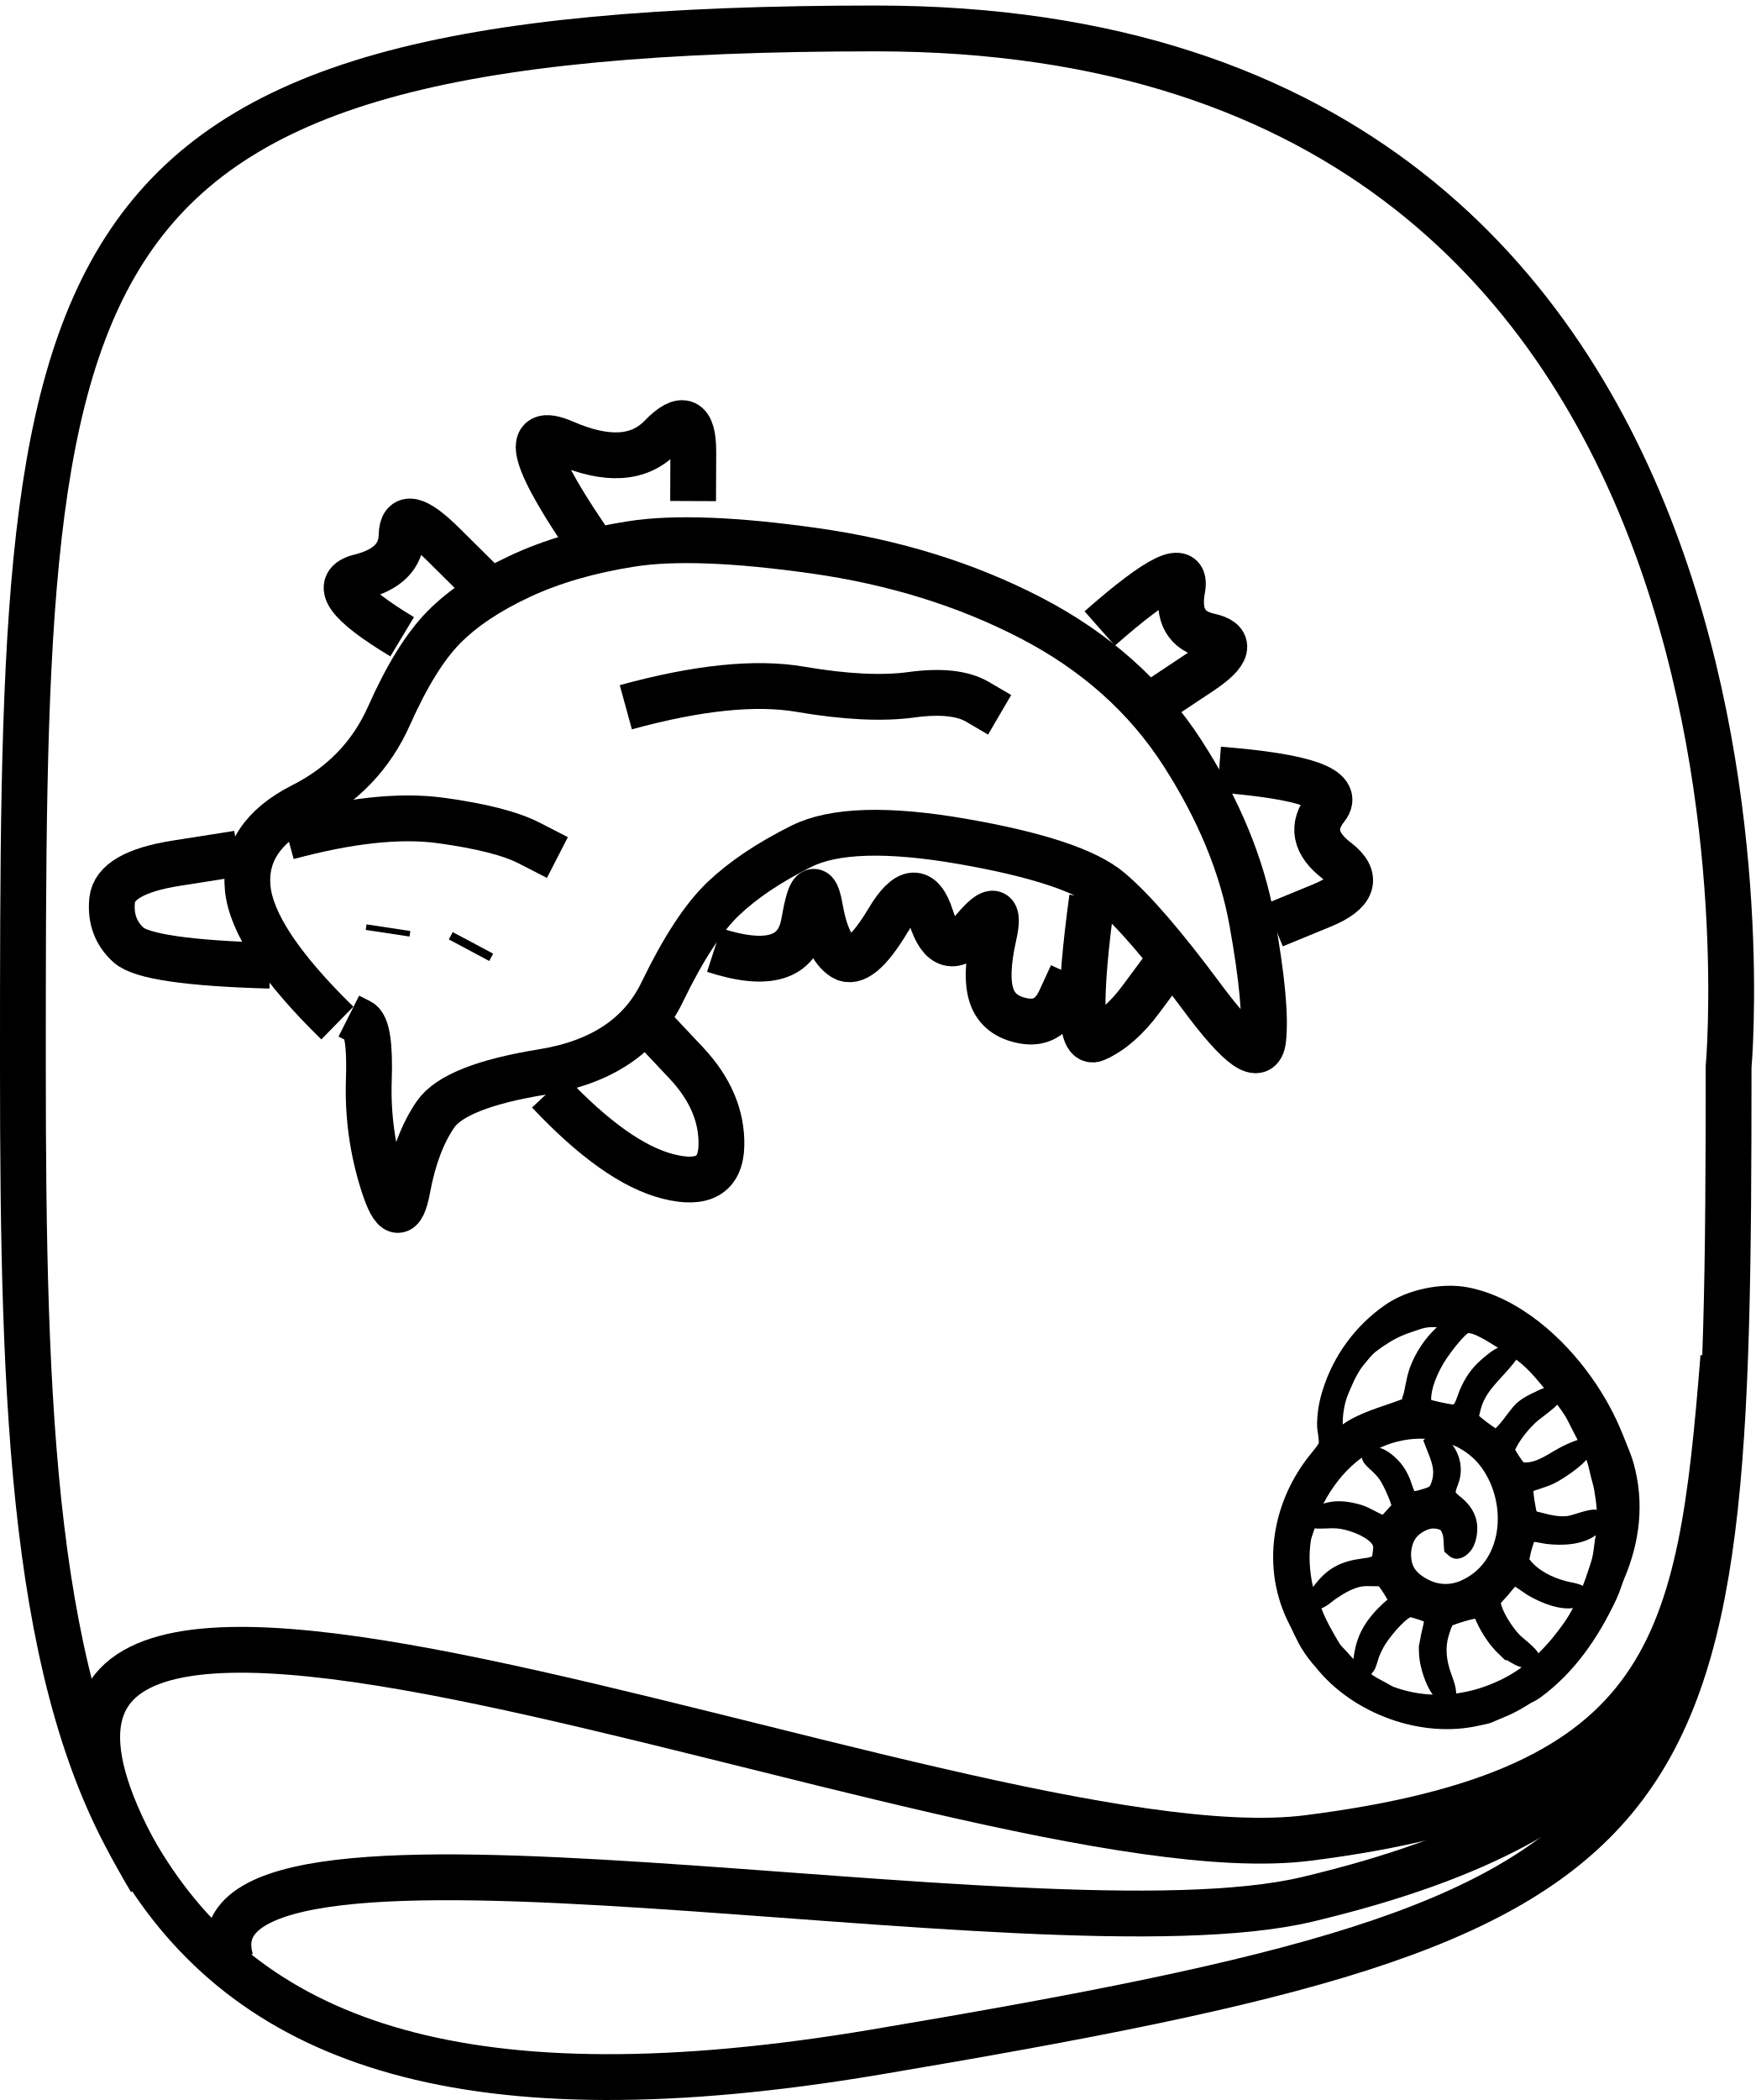
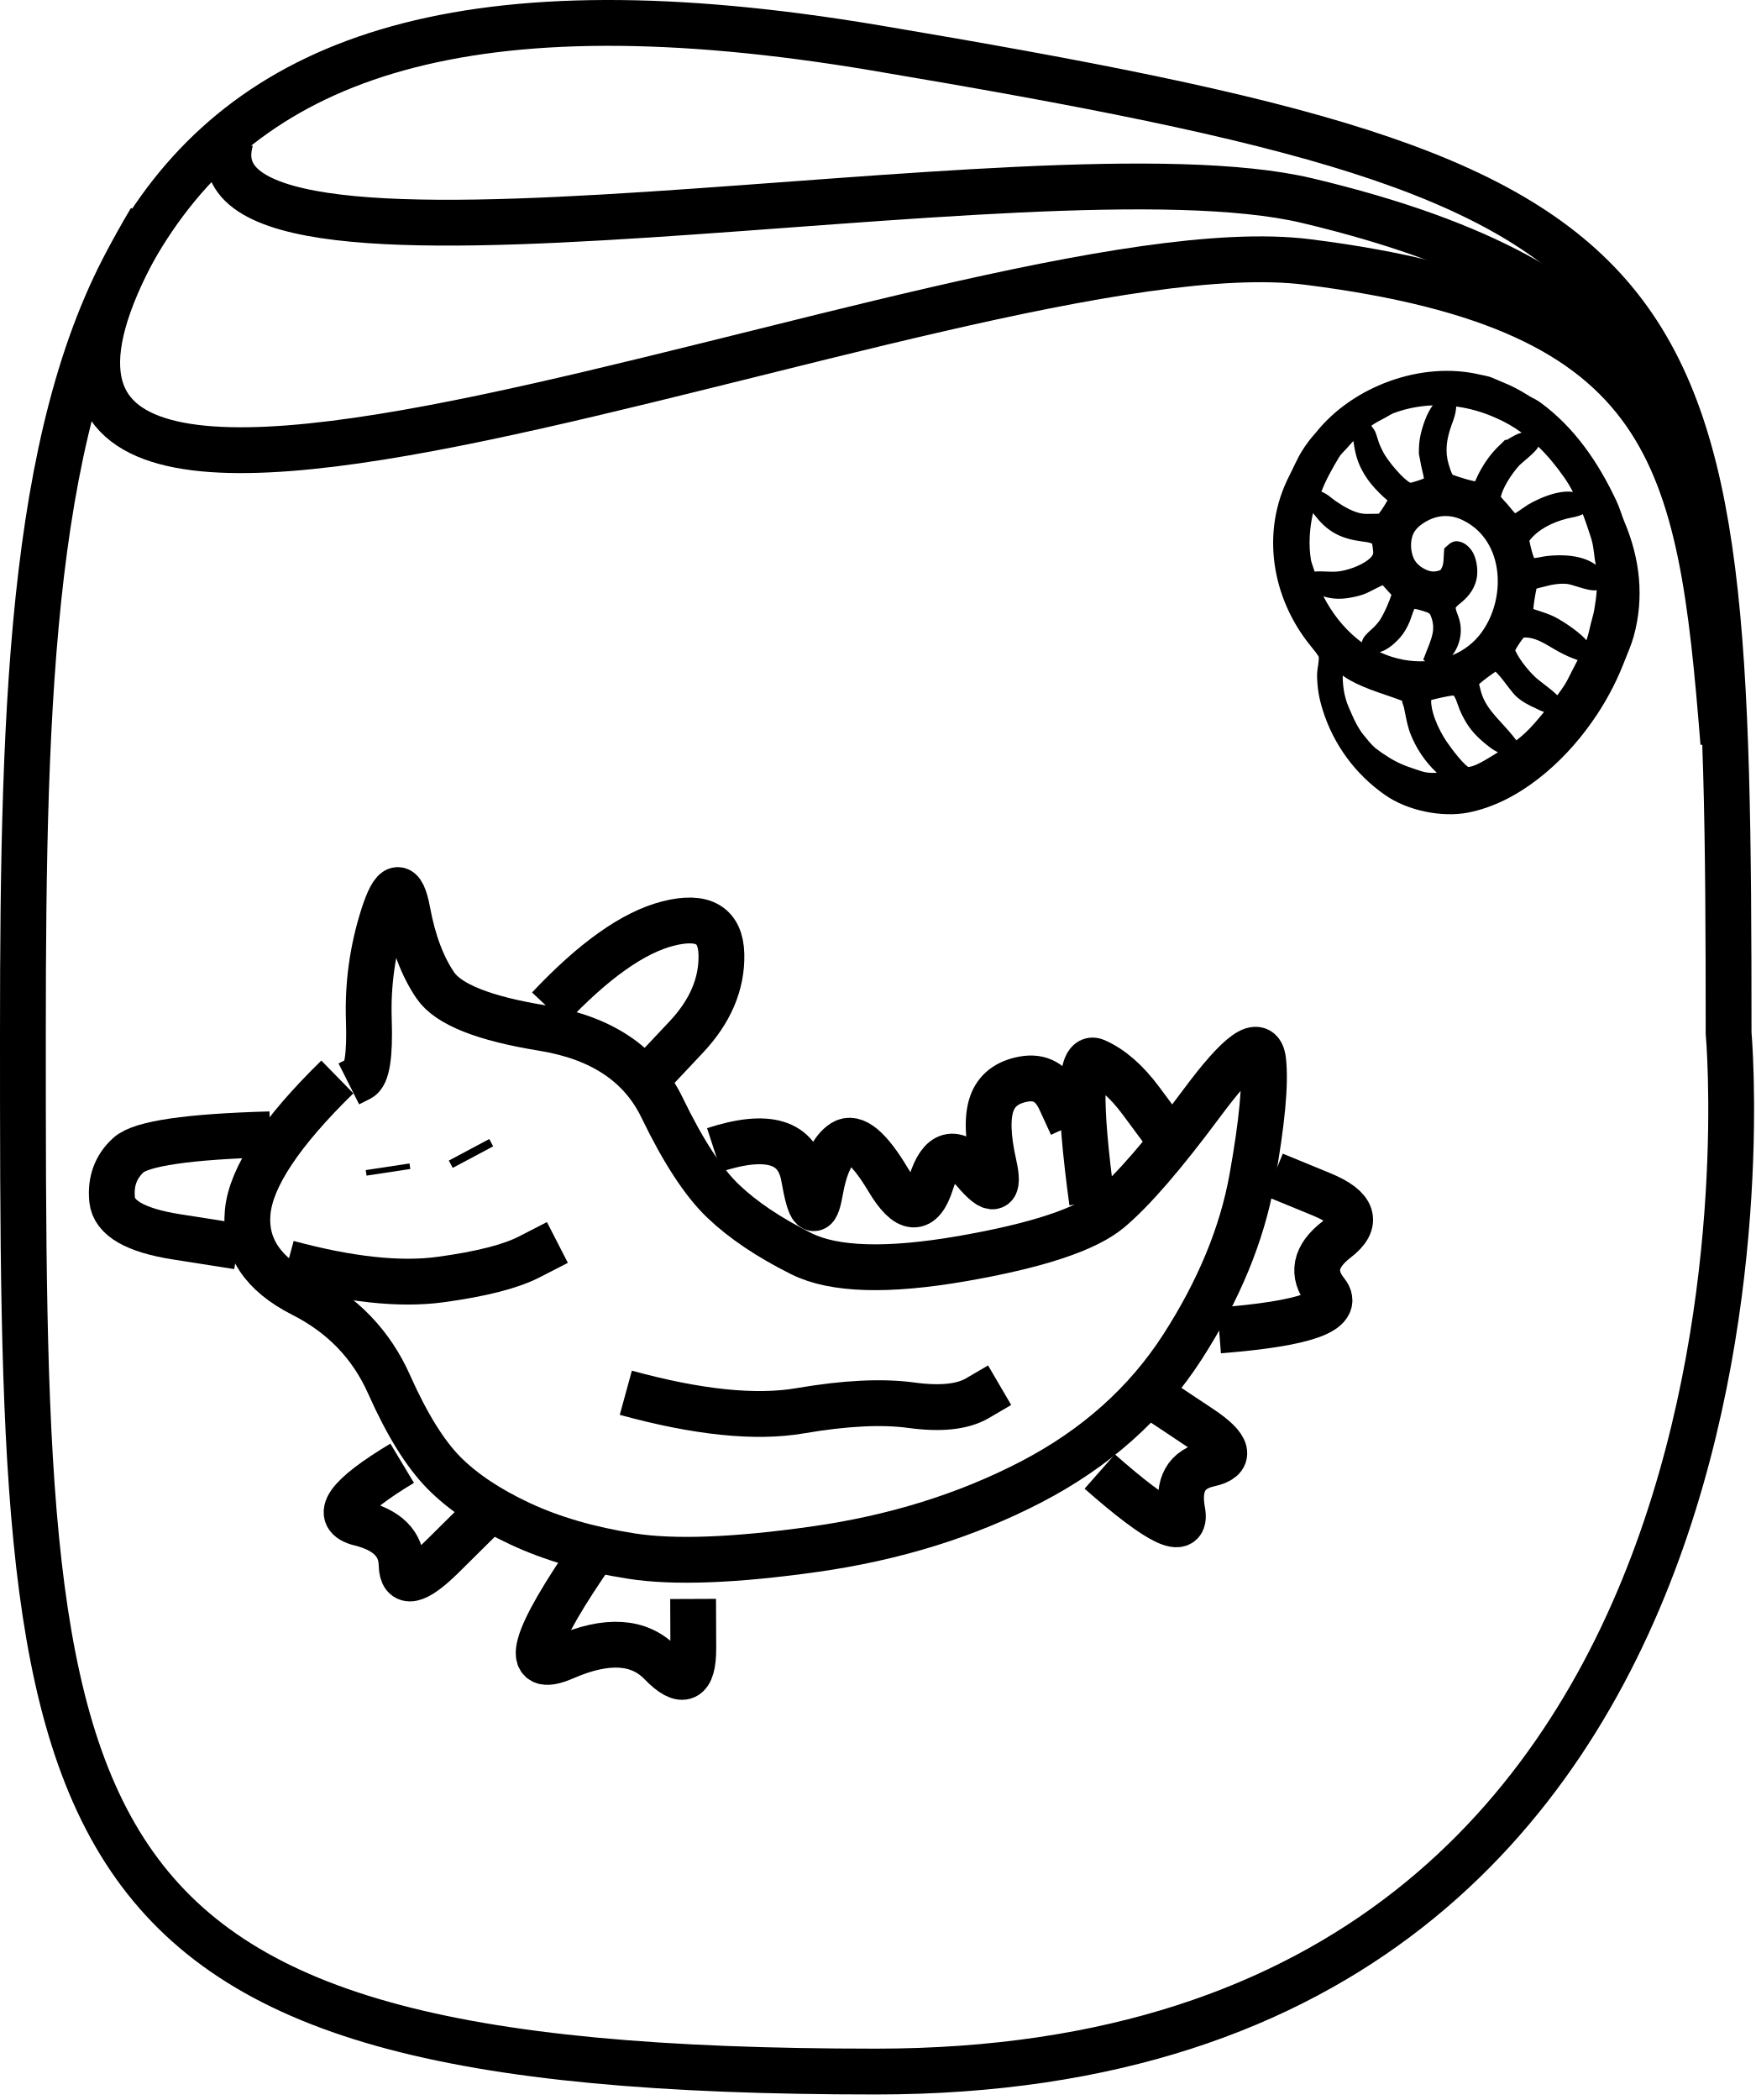
<svg xmlns="http://www.w3.org/2000/svg" viewBox="0 0 172.5 206.25">
-   <path d="M 33.141 100.477 C 27.605 95.07 24.672 90.66 24.336 87.238 C 24 83.82 25.797 81.113 29.727 79.125 C 33.652 77.137 36.488 74.188 38.223 70.285 C 39.961 66.379 41.75 63.488 43.594 61.613 C 45.441 59.742 47.934 58.07 51.074 56.602 C 54.215 55.133 57.871 54.07 62.043 53.418 C 66.219 52.766 72.219 52.992 80.039 54.098 C 87.863 55.207 94.941 57.406 101.281 60.695 C 107.621 63.984 112.578 68.406 116.156 73.949 C 119.73 79.496 122.016 85.023 123.004 90.527 C 123.992 96.031 124.352 99.898 124.086 102.129 C 123.816 104.359 121.809 102.949 118.059 97.898 C 114.309 92.848 111.297 89.359 109.016 87.441 C 106.738 85.52 101.918 83.922 94.559 82.641 C 87.199 81.363 81.926 81.52 78.734 83.113 C 75.547 84.703 72.98 86.426 71.043 88.277 C 69.105 90.125 67.105 93.188 65.039 97.465 C 62.973 101.742 59.066 104.344 53.316 105.277 C 47.566 106.207 44.055 107.598 42.781 109.453 C 41.508 111.305 40.594 113.723 40.039 116.707 C 39.484 119.695 38.684 119.535 37.633 116.238 C 36.586 112.938 36.117 109.555 36.234 106.082 C 36.352 102.613 36.055 100.695 35.34 100.336 L 34.27 99.797" fill="none" stroke="currentColor" stroke-width="4.5" />
-   <path d="M 53.906 107.234 C 58.309 111.91 62.223 114.684 65.641 115.547 C 69.062 116.414 70.805 115.402 70.871 112.508 C 70.934 109.617 69.781 106.91 67.41 104.391 L 63.852 100.609" fill="none" stroke="currentColor" stroke-width="4.5" />
-   <path d="M 26.535 94.844 C 18.508 94.621 13.871 93.945 12.621 92.809 C 11.371 91.672 10.836 90.207 11.016 88.414 C 11.195 86.625 13.301 85.41 17.324 84.777 L 23.363 83.828" fill="none" stroke="currentColor" stroke-width="4.5" />
-   <path d="M 28.262 82.199 C 34.273 80.578 39.273 80.035 43.266 80.578 C 47.258 81.121 50.172 81.863 52.004 82.809 L 54.758 84.223" fill="none" stroke="currentColor" stroke-width="4.5" />
-   <path d="M 38.078 91.656 L 38.16 91.113" fill="none" stroke="currentColor" stroke-width="4.35" />
-   <path d="M 46.078 93.324 L 46.461 92.605" fill="none" stroke="currentColor" stroke-width="4.5" />
-   <path d="M 39.508 62.539 C 34.074 59.27 32.695 57.309 35.371 56.648 C 38.047 55.988 39.41 54.629 39.453 52.57 C 39.5 50.512 40.855 50.805 43.523 53.445 L 47.527 57.41" fill="none" stroke="currentColor" stroke-width="4.5" />
-   <path d="M 58.422 54.047 C 52.262 45.191 51.27 41.668 55.449 43.488 C 59.629 45.305 62.789 45.109 64.926 42.902 C 67.062 40.695 68.125 41.195 68.109 44.402 L 68.09 49.211" fill="none" stroke="currentColor" stroke-width="4.5" />
-   <path d="M 108.035 61.727 C 113.93 56.535 116.637 55.238 116.152 57.836 C 115.668 60.434 116.543 61.977 118.781 62.465 C 121.02 62.953 120.742 64.121 117.957 65.977 L 113.781 68.754" fill="none" stroke="currentColor" stroke-width="4.5" />
-   <path d="M 119.766 75.582 C 128.242 76.246 131.75 77.492 130.285 79.316 C 128.824 81.141 129.168 82.875 131.32 84.527 C 133.477 86.176 132.988 87.645 129.859 88.934 L 125.164 90.863" fill="none" stroke="currentColor" stroke-width="4.5" />
-   <path d="M 107.285 88.172 C 105.941 98.098 106.051 102.715 107.617 102.031 C 109.184 101.344 110.68 100.039 112.102 98.117 L 114.238 95.238" fill="none" stroke="currentColor" stroke-width="4.5" />
-   <path d="M 70.156 93.309 C 75.43 95.023 78.367 94.133 78.977 90.629 C 79.586 87.129 80.109 86.652 80.559 89.195 C 81.004 91.734 81.766 93.352 82.84 94.035 C 83.914 94.719 85.391 93.496 87.262 90.363 C 89.133 87.234 90.539 87.148 91.473 90.113 C 92.41 93.074 93.816 93.449 95.699 91.238 C 97.578 89.027 98.223 89.246 97.625 91.898 C 97.031 94.547 96.965 96.531 97.43 97.848 C 97.895 99.164 98.938 99.973 100.562 100.266 C 102.188 100.562 103.383 99.883 104.148 98.223 L 105.293 95.734" fill="none" stroke="currentColor" stroke-width="4.5" />
-   <path d="M 61.48 69.461 C 68.52 67.531 74.234 66.941 78.617 67.695 C 83.004 68.445 86.637 68.629 89.52 68.238 C 92.398 67.844 94.566 68.074 96.02 68.926 L 98.203 70.203" fill="none" stroke="currentColor" stroke-width="4.5" />
-   <path d="M 169.297 133.27 C 167.047 161.395 164.598 175.977 128.422 180.523 C 94.297 184.809 -15.578 134.023 14.797 184.668" fill="none" stroke="currentColor" stroke-width="4.5" />
-   <path d="M 167.797 151.668 C 164.047 163.668 163.672 178.168 128.422 186.543 C 101.797 192.867 17.422 174.543 22.672 192.543" fill="none" stroke="currentColor" stroke-width="4.5" />
-   <path d="M 129.273 163.766 C 132.902 168.32 139.645 170.805 145.359 169.465 C 145.508 169.43 145.66 169.406 145.902 169.352 C 146.094 169.309 146.359 169.25 146.566 169.16 C 147.133 168.91 147.695 168.672 148.27 168.434 L 148.297 168.422 C 149.02 168.086 149.578 167.762 150.234 167.352 C 150.367 167.27 150.508 167.199 150.695 167.102 C 150.871 167.008 151.082 166.895 151.289 166.746 C 154.723 164.246 157.043 160.777 158.789 157.07 C 158.957 156.715 159.094 156.34 159.215 156 C 159.336 155.645 159.445 155.332 159.566 155.039 C 161.105 151.414 161.562 147.57 160.477 143.691 C 160.262 142.926 159.883 142.062 159.621 141.395 L 159.461 140.992 C 158.66 138.973 157.617 137.062 156.355 135.293 C 153.602 131.379 149.176 127.387 144.184 126.434 C 141.602 125.941 138.215 126.652 136.059 128.176 C 133.152 130.199 130.996 133.133 129.941 136.52 C 129.578 137.691 129.422 138.59 129.387 139.82 C 129.375 140.25 129.461 140.715 129.508 141.035 C 129.559 141.391 129.57 141.605 129.547 141.754 C 129.535 141.77 129.523 141.801 129.496 141.84 C 129.441 141.93 129.363 142.043 129.273 142.164 C 129.09 142.406 128.891 142.645 128.773 142.789 C 124.949 147.469 123.82 153.992 126.66 159.523 C 126.996 160.176 127.43 161.188 127.898 161.945 C 128.289 162.582 128.766 163.207 129.273 163.766 Z M 131.906 139.898 C 131.906 138.953 132.031 138.047 132.348 137.16 C 132.469 136.824 132.609 136.547 132.781 136.137 C 133.094 135.402 133.477 134.656 133.934 134.094 C 134.336 133.598 134.707 133.129 135.102 132.789 C 135.188 132.719 135.281 132.652 135.406 132.566 C 135.508 132.492 135.641 132.402 135.77 132.297 C 136.816 131.586 137.523 131.211 138.715 130.812 C 139.199 130.652 139.574 130.504 139.969 130.418 C 140.328 130.34 140.73 130.328 141.152 130.352 C 139.988 131.445 139.086 132.789 138.52 134.281 L 138.414 134.598 C 138.176 135.348 138.055 136.184 137.918 136.785 C 137.914 136.816 137.898 136.855 137.867 136.941 C 137.84 137.016 137.793 137.141 137.762 137.277 C 137.75 137.332 137.742 137.383 137.738 137.426 L 137.723 137.43 C 136.887 137.75 136.082 138.004 135.203 138.316 C 134.352 138.621 133.477 138.965 132.633 139.434 C 132.371 139.578 132.133 139.738 131.906 139.898 Z M 142.66 137.934 C 142.52 137.922 142.031 137.836 141.512 137.719 C 141.258 137.664 141.012 137.605 140.816 137.555 C 140.715 137.527 140.641 137.504 140.594 137.488 C 140.578 136.98 140.711 136.328 140.977 135.617 C 141.289 134.785 141.73 133.977 142.109 133.422 C 142.305 133.133 142.77 132.484 143.262 131.898 C 143.508 131.605 143.75 131.34 143.957 131.148 C 144.059 131.055 144.141 130.988 144.199 130.945 C 144.215 130.938 144.227 130.93 144.234 130.926 C 144.301 130.922 144.434 130.934 144.652 131.004 C 144.902 131.082 145.188 131.211 145.496 131.375 C 146.137 131.715 146.688 132.09 147.156 132.363 C 147.156 132.367 147.16 132.367 147.16 132.367 C 147.121 132.387 147.078 132.406 147.035 132.426 C 146.613 132.633 146.25 132.938 145.977 133.156 C 145.148 133.832 144.453 134.527 143.887 135.543 C 143.707 135.863 143.535 136.207 143.387 136.562 C 143.324 136.715 143.258 136.91 143.203 137.074 C 143.145 137.25 143.082 137.418 143.016 137.574 C 142.945 137.727 142.883 137.836 142.832 137.906 C 142.82 137.918 142.812 137.93 142.805 137.934 C 142.777 137.938 142.73 137.941 142.66 137.934 Z M 146.918 140.281 C 146.441 139.961 145.758 139.465 145.305 139.062 C 145.34 138.922 145.371 138.781 145.402 138.66 C 145.465 138.398 145.531 138.16 145.617 137.93 C 145.914 137.145 146.402 136.488 146.996 135.812 C 147.488 135.246 148.113 134.617 148.652 133.941 L 148.879 133.648 L 148.965 133.535 C 149.273 133.777 149.574 134.023 149.848 134.281 C 150.477 134.863 151.07 135.582 151.664 136.301 L 151.688 136.332 C 151.527 136.379 151.379 136.441 151.262 136.492 C 151.176 136.531 151.094 136.574 151.023 136.605 C 150.953 136.641 150.895 136.672 150.84 136.695 C 150.25 136.957 149.555 137.312 148.996 137.812 C 148.777 138.008 148.547 138.289 148.34 138.559 C 148.23 138.695 148.117 138.844 148.004 138.992 C 147.895 139.137 147.781 139.285 147.672 139.43 C 147.445 139.719 147.238 139.969 147.051 140.156 C 147 140.207 146.957 140.25 146.918 140.281 Z M 151.211 143.309 C 150.684 143.543 150.191 143.668 149.684 143.629 C 149.57 143.496 149.414 143.289 149.242 143.027 C 149.086 142.793 148.949 142.562 148.852 142.383 C 149.012 142.016 149.277 141.578 149.605 141.133 C 150.008 140.586 150.469 140.078 150.844 139.727 C 151.039 139.543 151.246 139.395 151.527 139.176 C 151.715 139.027 152.082 138.75 152.406 138.484 C 152.59 138.332 152.801 138.152 152.988 137.961 C 153.246 138.301 153.488 138.648 153.719 139.004 C 153.977 139.41 154.156 139.828 154.434 140.355 C 154.621 140.715 154.805 141.07 154.984 141.422 C 154.344 141.637 153.715 141.926 153.133 142.242 C 152.402 142.645 151.859 143.016 151.211 143.309 Z M 138.953 146.449 C 138.91 146.367 138.867 146.262 138.82 146.141 C 138.758 145.98 138.703 145.809 138.648 145.652 C 138.621 145.578 138.594 145.5 138.57 145.426 L 138.496 145.227 C 138.383 144.953 138.254 144.688 138.105 144.43 L 138.105 144.426 C 137.789 143.871 137.383 143.414 136.926 143.016 C 136.605 142.738 136.203 142.434 135.703 142.254 C 135.664 142.242 135.609 142.223 135.551 142.203 C 135.605 142.176 135.664 142.145 135.723 142.121 C 137.086 141.512 138.574 141.238 140.016 141.309 L 139.816 141.453 L 140.027 141.992 C 140.68 143.66 141.105 144.492 140.512 145.871 C 140.484 145.934 140.387 146.035 140.258 146.086 C 140.094 146.148 139.719 146.277 139.355 146.371 C 139.199 146.41 139.062 146.434 138.953 146.449 Z M 143.418 155.289 C 142.547 155.652 141.566 155.664 140.688 155.316 C 139.855 154.98 139.094 154.426 138.824 153.785 C 138.535 153.105 138.559 152.191 138.852 151.477 C 139.078 150.934 139.559 150.516 140.191 150.254 C 140.633 150.074 141.055 150.074 141.504 150.262 C 141.516 150.277 141.535 150.297 141.555 150.328 C 141.609 150.418 141.664 150.531 141.703 150.637 C 141.766 150.809 141.797 151 141.812 151.246 C 141.824 151.43 141.836 151.832 141.859 152.098 L 141.887 152.391 L 142.105 152.586 C 142.113 152.594 142.258 152.73 142.363 152.812 C 142.426 152.863 142.516 152.926 142.621 152.98 C 142.723 153.031 142.887 153.094 143.09 153.094 L 143.215 153.086 C 143.504 153.055 143.746 152.938 143.922 152.824 C 144.129 152.688 144.301 152.523 144.426 152.375 C 144.75 151.996 144.93 151.512 145.023 151.078 C 145.121 150.637 145.148 150.172 145.113 149.777 C 145 148.586 144.348 147.734 143.559 147.082 C 143.371 146.926 143.234 146.824 143.109 146.695 C 143.035 146.613 143.008 146.566 143 146.551 C 143 146.539 143.004 146.504 143.016 146.445 C 143.031 146.367 143.059 146.273 143.098 146.16 C 143.137 146.047 143.18 145.934 143.227 145.809 C 143.27 145.691 143.316 145.555 143.355 145.426 C 143.711 144.199 143.422 142.887 142.68 141.898 C 143.805 142.363 144.801 143.109 145.555 144.148 C 146.84 145.926 147.379 148.289 147.043 150.426 C 146.711 152.547 145.531 154.395 143.418 155.289 Z M 135.832 148.773 C 135.656 148.699 135.48 148.609 135.293 148.516 C 134.977 148.355 134.605 148.16 134.238 147.992 C 133.777 147.789 133.316 147.68 132.891 147.594 C 131.898 147.391 130.973 147.367 130.008 147.68 C 130.836 146.09 131.91 144.68 133.277 143.551 L 133.621 143.277 L 133.625 143.273 L 133.633 143.27 C 133.668 143.242 133.715 143.215 133.789 143.176 C 133.848 143.496 134.02 143.707 134.102 143.809 C 134.328 144.086 134.641 144.344 134.793 144.488 C 135.078 144.75 135.352 145.051 135.551 145.34 C 135.734 145.609 136.016 146.148 136.273 146.742 C 136.449 147.145 136.598 147.527 136.691 147.828 C 136.516 148.012 136.355 148.191 136.211 148.355 C 136.078 148.508 135.953 148.645 135.832 148.773 Z M 153.965 148.898 C 153.234 148.98 152.402 148.832 151.594 148.605 C 151.48 148.574 151.363 148.547 151.273 148.527 C 151.176 148.504 151.098 148.484 151.023 148.465 C 150.992 148.453 150.965 148.445 150.945 148.438 C 150.887 148.18 150.812 147.785 150.746 147.367 C 150.703 147.074 150.664 146.793 150.645 146.562 C 150.641 146.516 150.641 146.477 150.637 146.438 C 150.766 146.383 150.914 146.344 151.188 146.254 C 151.641 146.105 152.191 145.926 152.688 145.684 C 153.113 145.477 153.832 145.035 154.48 144.562 C 154.812 144.32 155.141 144.062 155.414 143.809 C 155.562 143.676 155.715 143.523 155.848 143.367 C 155.863 143.414 155.883 143.465 155.898 143.512 C 156.066 144.016 156.152 144.488 156.305 145.094 C 156.43 145.582 156.543 145.934 156.613 146.34 C 156.727 146.98 156.816 147.633 156.863 148.281 C 156.594 148.246 156.32 148.281 156.102 148.32 C 155.824 148.375 155.531 148.457 155.262 148.539 C 154.973 148.625 154.738 148.699 154.492 148.773 C 154.246 148.844 154.074 148.887 153.965 148.898 Z M 128.988 155.859 C 128.641 154.332 128.539 152.711 128.793 151.211 C 128.836 151.031 128.898 150.848 128.969 150.641 C 129.023 150.484 129.09 150.301 129.148 150.113 C 129.543 150.145 129.926 150.129 130.266 150.117 C 130.625 150.105 130.938 150.09 131.246 150.105 C 131.758 150.133 132.473 150.301 133.156 150.578 C 133.855 150.859 134.418 151.215 134.711 151.551 C 134.848 151.707 134.902 151.844 134.902 151.977 L 134.902 152.031 C 134.879 152.301 134.844 152.59 134.797 152.852 C 134.555 152.973 134.266 153.012 133.758 153.078 C 132.871 153.195 132.066 153.395 131.324 153.77 C 130.578 154.148 129.93 154.688 129.332 155.438 C 129.262 155.527 129.121 155.691 128.988 155.859 Z M 155.496 155.754 C 155.215 155.605 154.902 155.523 154.66 155.469 C 154.328 155.395 154.168 155.375 153.953 155.32 C 152.5 154.953 151.078 154.246 150.246 153.145 C 150.285 152.914 150.363 152.562 150.465 152.188 C 150.535 151.93 150.613 151.688 150.684 151.5 C 150.691 151.477 150.703 151.457 150.711 151.438 C 150.867 151.449 151.035 151.477 151.234 151.516 C 151.441 151.555 151.703 151.609 151.965 151.641 C 152.719 151.727 153.629 151.758 154.516 151.625 C 155.289 151.512 156.102 151.266 156.77 150.777 C 156.742 150.918 156.711 151.07 156.688 151.215 C 156.582 151.902 156.559 152.387 156.43 152.949 C 156.336 153.355 156.191 153.75 156.039 154.215 C 155.871 154.727 155.691 155.246 155.496 155.754 Z M 132.957 162.938 C 132.789 162.766 132.629 162.586 132.469 162.402 C 132.312 162.219 132.082 161.988 131.93 161.824 C 131.75 161.629 131.621 161.477 131.551 161.355 C 130.879 160.223 130.258 159.133 129.812 157.965 C 130.145 157.836 130.434 157.637 130.652 157.469 C 130.914 157.27 131.055 157.145 131.238 157.02 C 132.082 156.449 132.988 155.93 133.828 155.809 C 134.125 155.766 134.43 155.777 134.828 155.785 C 135.133 155.789 135.312 155.785 135.457 155.801 C 135.605 155.988 135.793 156.262 135.988 156.574 C 136.102 156.754 136.211 156.938 136.305 157.105 C 136.023 157.332 135.773 157.57 135.527 157.816 C 134.387 158.934 133.488 160.234 133.133 161.918 C 133.09 162.117 133.004 162.523 132.957 162.938 Z M 151.055 162.254 C 150.98 162.145 150.891 162.039 150.805 161.945 C 150.633 161.758 150.414 161.555 150.203 161.371 C 149.992 161.184 149.773 161 149.598 160.848 C 149.504 160.766 149.43 160.703 149.371 160.652 L 149.266 160.551 C 148.906 160.168 148.445 159.559 148.062 158.906 C 147.742 158.355 147.523 157.844 147.438 157.457 C 147.492 157.391 147.555 157.316 147.625 157.234 C 147.746 157.102 147.953 156.883 148.098 156.715 C 148.426 156.336 148.59 156.094 148.848 155.836 C 148.949 155.898 149.066 155.969 149.191 156.055 C 149.477 156.246 149.895 156.555 150.098 156.676 C 150.684 157.023 151.66 157.504 152.656 157.77 C 153.156 157.902 153.699 157.992 154.215 157.965 C 154.316 157.961 154.422 157.949 154.523 157.934 C 154.262 158.438 153.973 158.918 153.656 159.371 C 152.883 160.473 152.051 161.488 151.129 162.379 C 151.102 162.324 151.074 162.281 151.055 162.254 Z M 140.746 166.438 C 139.453 166.383 138.168 166.137 136.934 165.684 C 136.789 165.629 136.652 165.555 136.484 165.457 C 136.332 165.371 136.121 165.238 135.91 165.133 L 135.906 165.133 C 135.496 164.93 135.102 164.703 134.73 164.449 L 134.762 164.352 C 134.766 164.344 134.781 164.324 134.805 164.297 C 134.844 164.25 134.969 164.113 135.059 163.934 L 135.098 163.852 L 135.211 163.559 C 135.242 163.461 135.273 163.367 135.301 163.277 C 135.355 163.094 135.402 162.945 135.453 162.797 C 135.562 162.488 135.719 162.172 135.891 161.832 C 136.082 161.457 136.57 160.77 137.145 160.113 C 137.43 159.789 137.715 159.488 137.98 159.254 C 138.23 159.031 138.422 158.898 138.547 158.836 C 138.582 158.84 138.629 158.848 138.695 158.863 C 138.832 158.898 138.992 158.945 139.16 159 C 139.445 159.086 139.719 159.188 139.883 159.254 C 139.859 159.438 139.824 159.613 139.777 159.801 L 139.605 160.535 C 139.562 160.73 139.531 160.922 139.504 161.09 C 139.473 161.266 139.445 161.422 139.41 161.566 L 139.391 161.648 L 139.391 161.734 C 139.387 162.195 139.402 162.684 139.484 163.176 C 139.578 163.719 139.758 164.402 140.012 165.047 C 140.199 165.523 140.445 166.02 140.746 166.438 Z M 143.055 166.324 C 143.031 165.613 142.77 164.965 142.598 164.496 C 142.105 163.137 141.93 161.902 142.324 160.617 C 142.453 160.195 142.555 159.875 142.699 159.625 C 142.98 159.52 143.465 159.352 143.969 159.207 C 144.285 159.117 144.59 159.039 144.824 158.992 C 144.855 158.988 144.887 158.984 144.914 158.98 C 144.957 159.062 144.996 159.152 145.035 159.242 C 145.07 159.316 145.113 159.422 145.145 159.488 C 145.59 160.418 146.199 161.348 146.914 162.117 C 147.047 162.262 147.188 162.398 147.316 162.516 C 147.445 162.641 147.559 162.746 147.664 162.855 L 147.84 163.031 L 148.078 163.07 C 148.082 163.074 148.086 163.074 148.094 163.078 C 148.117 163.094 148.141 163.105 148.18 163.133 C 148.211 163.152 148.262 163.188 148.316 163.219 C 148.547 163.352 148.918 163.578 149.312 163.707 C 149.367 163.723 149.43 163.742 149.488 163.754 C 148.723 164.309 147.898 164.793 147 165.184 L 146.988 165.188 C 145.73 165.758 144.402 166.145 143.055 166.324 Z M 143.055 166.324" fill="currentColor" fill-rule="evenodd" />
-   <path d="M 2.25 104.793 C 2.25 171.543 5.797 215.043 86.035 201.543 C 167.797 187.781 169.816 181.242 169.816 104.793 C 169.816 104.793 179.047 2.789 86.035 2.793 C 2.25 2.793 2.25 24.738 2.25 104.793 Z M 2.25 104.793" fill="none" stroke="currentColor" stroke-width="4.5" />
+   <path d="M 33.141 105.773 C 27.605 111.18 24.672 115.59 24.336 119.012 C 24 122.43 25.797 125.137 29.727 127.125 C 33.652 129.113 36.488 132.062 38.223 135.965 C 39.961 139.871 41.75 142.762 43.594 144.637 C 45.441 146.508 47.934 148.18 51.074 149.648 C 54.215 151.117 57.871 152.18 62.043 152.832 C 66.219 153.484 72.219 153.258 80.039 152.152 C 87.863 151.043 94.941 148.844 101.281 145.555 C 107.621 142.266 112.578 137.844 116.156 132.301 C 119.73 126.754 122.016 121.227 123.004 115.723 C 123.992 110.219 124.352 106.352 124.086 104.121 C 123.816 101.891 121.809 103.301 118.059 108.352 C 114.309 113.402 111.297 116.891 109.016 118.809 C 106.738 120.73 101.918 122.328 94.559 123.609 C 87.199 124.887 81.926 124.73 78.734 123.137 C 75.547 121.547 72.98 119.824 71.043 117.973 C 69.105 116.125 67.105 113.062 65.039 108.785 C 62.973 104.508 59.066 101.906 53.316 100.973 C 47.566 100.043 44.055 98.652 42.781 96.797 C 41.508 94.945 40.594 92.527 40.039 89.543 C 39.484 86.555 38.684 86.715 37.633 90.012 C 36.586 93.312 36.117 96.695 36.234 100.168 C 36.352 103.637 36.055 105.555 35.34 105.914 L 34.27 106.453" fill="none" stroke="currentColor" stroke-width="4.5" />
+   <path d="M 53.906 99.016 C 58.309 94.34 62.223 91.566 65.641 90.703 C 69.062 89.836 70.805 90.848 70.871 93.742 C 70.934 96.633 69.781 99.34 67.41 101.859 L 63.852 105.641" fill="none" stroke="currentColor" stroke-width="4.5" />
+   <path d="M 26.535 111.406 C 18.508 111.629 13.871 112.305 12.621 113.441 C 11.371 114.578 10.836 116.043 11.016 117.836 C 11.195 119.625 13.301 120.84 17.324 121.473 L 23.363 122.422" fill="none" stroke="currentColor" stroke-width="4.5" />
+   <path d="M 28.262 124.051 C 34.273 125.672 39.273 126.215 43.266 125.672 C 47.258 125.129 50.172 124.387 52.004 123.441 L 54.758 122.027" fill="none" stroke="currentColor" stroke-width="4.5" />
+   <path d="M 38.078 114.594 L 38.16 115.137" fill="none" stroke="currentColor" stroke-width="4.35" />
+   <path d="M 46.078 112.926 L 46.461 113.645" fill="none" stroke="currentColor" stroke-width="4.5" />
+   <path d="M 39.508 143.711 C 34.074 146.98 32.695 148.941 35.371 149.602 C 38.047 150.262 39.41 151.621 39.453 153.68 C 39.5 155.738 40.855 155.445 43.523 152.805 L 47.527 148.84" fill="none" stroke="currentColor" stroke-width="4.5" />
+   <path d="M 58.422 152.203 C 52.262 161.059 51.27 164.582 55.449 162.762 C 59.629 160.945 62.789 161.141 64.926 163.348 C 67.062 165.555 68.125 165.055 68.109 161.848 L 68.09 157.039" fill="none" stroke="currentColor" stroke-width="4.5" />
+   <path d="M 108.035 144.523 C 113.93 149.715 116.637 151.012 116.152 148.414 C 115.668 145.816 116.543 144.273 118.781 143.785 C 121.02 143.297 120.742 142.129 117.957 140.273 L 113.781 137.496" fill="none" stroke="currentColor" stroke-width="4.5" />
+   <path d="M 119.766 130.668 C 128.242 130.004 131.75 128.758 130.285 126.934 C 128.824 125.109 129.168 123.375 131.32 121.723 C 133.477 120.074 132.988 118.605 129.859 117.316 L 125.164 115.387" fill="none" stroke="currentColor" stroke-width="4.5" />
+   <path d="M 107.285 118.078 C 105.941 108.152 106.051 103.535 107.617 104.219 C 109.184 104.906 110.68 106.211 112.102 108.133 L 114.238 111.012" fill="none" stroke="currentColor" stroke-width="4.5" />
+   <path d="M 70.156 112.941 C 75.43 111.227 78.367 112.117 78.977 115.621 C 79.586 119.121 80.109 119.598 80.559 117.055 C 81.004 114.516 81.766 112.898 82.84 112.215 C 83.914 111.531 85.391 112.754 87.262 115.887 C 89.133 119.016 90.539 119.102 91.473 116.137 C 92.41 113.176 93.816 112.801 95.699 115.012 C 97.578 117.223 98.223 117.004 97.625 114.352 C 97.031 111.703 96.965 109.719 97.43 108.402 C 97.895 107.086 98.938 106.277 100.562 105.984 C 102.188 105.688 103.383 106.367 104.148 108.027 L 105.293 110.516" fill="none" stroke="currentColor" stroke-width="4.5" />
+   <path d="M 61.48 136.789 C 68.52 138.719 74.234 139.309 78.617 138.555 C 83.004 137.805 86.637 137.621 89.52 138.012 C 92.398 138.406 94.566 138.176 96.02 137.324 L 98.203 136.047" fill="none" stroke="currentColor" stroke-width="4.5" />
+   <path d="M 169.297 72.98 C 167.047 44.855 164.598 30.273 128.422 25.727 C 94.297 21.441 -15.578 72.227 14.797 21.582" fill="none" stroke="currentColor" stroke-width="4.5" />
+   <path d="M 167.797 54.582 C 164.047 42.582 163.672 28.082 128.422 19.707 C 101.797 13.383 17.422 31.707 22.672 13.707" fill="none" stroke="currentColor" stroke-width="4.5" />
+   <path d="M 129.273 42.484 C 132.902 37.93 139.645 35.445 145.359 36.785 C 145.508 36.82 145.66 36.844 145.902 36.898 C 146.094 36.941 146.359 37 146.566 37.09 C 147.133 37.34 147.695 37.578 148.27 37.816 L 148.297 37.828 C 149.02 38.164 149.578 38.488 150.234 38.898 C 150.367 38.98 150.508 39.051 150.695 39.148 C 150.871 39.242 151.082 39.355 151.289 39.504 C 154.723 42.004 157.043 45.473 158.789 49.18 C 158.957 49.535 159.094 49.91 159.215 50.25 C 159.336 50.605 159.445 50.918 159.566 51.211 C 161.105 54.836 161.562 58.68 160.477 62.559 C 160.262 63.324 159.883 64.188 159.621 64.855 L 159.461 65.258 C 158.66 67.277 157.617 69.188 156.355 70.957 C 153.602 74.871 149.176 78.863 144.184 79.816 C 141.602 80.309 138.215 79.598 136.059 78.074 C 133.152 76.051 130.996 73.117 129.941 69.73 C 129.578 68.559 129.422 67.66 129.387 66.43 C 129.375 66 129.461 65.535 129.508 65.215 C 129.559 64.859 129.57 64.645 129.547 64.496 C 129.535 64.48 129.523 64.449 129.496 64.41 C 129.441 64.32 129.363 64.207 129.273 64.086 C 129.09 63.844 128.891 63.605 128.773 63.461 C 124.949 58.781 123.82 52.258 126.66 46.727 C 126.996 46.074 127.43 45.062 127.898 44.305 C 128.289 43.668 128.766 43.043 129.273 42.484 Z M 131.906 66.352 C 131.906 67.297 132.031 68.203 132.348 69.09 C 132.469 69.426 132.609 69.703 132.781 70.113 C 133.094 70.848 133.477 71.594 133.934 72.156 C 134.336 72.652 134.707 73.121 135.102 73.461 C 135.188 73.531 135.281 73.598 135.406 73.684 C 135.508 73.758 135.641 73.848 135.77 73.953 C 136.816 74.664 137.523 75.039 138.715 75.438 C 139.199 75.598 139.574 75.746 139.969 75.832 C 140.328 75.91 140.73 75.922 141.152 75.898 C 139.988 74.805 139.086 73.461 138.52 71.969 L 138.414 71.652 C 138.176 70.902 138.055 70.066 137.918 69.465 C 137.914 69.434 137.898 69.395 137.867 69.309 C 137.84 69.234 137.793 69.109 137.762 68.973 C 137.75 68.918 137.742 68.867 137.738 68.824 L 137.723 68.82 C 136.887 68.5 136.082 68.246 135.203 67.934 C 134.352 67.629 133.477 67.285 132.633 66.816 C 132.371 66.672 132.133 66.512 131.906 66.352 Z M 142.66 68.316 C 142.52 68.328 142.031 68.414 141.512 68.531 C 141.258 68.586 141.012 68.645 140.816 68.695 C 140.715 68.723 140.641 68.746 140.594 68.762 C 140.578 69.27 140.711 69.922 140.977 70.633 C 141.289 71.465 141.73 72.273 142.109 72.828 C 142.305 73.117 142.77 73.766 143.262 74.352 C 143.508 74.645 143.75 74.91 143.957 75.102 C 144.059 75.195 144.141 75.262 144.199 75.305 C 144.215 75.312 144.227 75.32 144.234 75.324 C 144.301 75.328 144.434 75.316 144.652 75.246 C 144.902 75.168 145.188 75.039 145.496 74.875 C 146.137 74.535 146.688 74.16 147.156 73.887 C 147.156 73.883 147.16 73.883 147.16 73.883 C 147.121 73.863 147.078 73.844 147.035 73.824 C 146.613 73.617 146.25 73.312 145.977 73.094 C 145.148 72.418 144.453 71.723 143.887 70.707 C 143.707 70.387 143.535 70.043 143.387 69.688 C 143.324 69.535 143.258 69.34 143.203 69.176 C 143.145 69 143.082 68.832 143.016 68.676 C 142.945 68.523 142.883 68.414 142.832 68.344 C 142.82 68.332 142.812 68.32 142.805 68.316 C 142.777 68.312 142.73 68.309 142.66 68.316 Z M 146.918 65.969 C 146.441 66.289 145.758 66.785 145.305 67.188 C 145.34 67.328 145.371 67.469 145.402 67.59 C 145.465 67.852 145.531 68.09 145.617 68.32 C 145.914 69.105 146.402 69.762 146.996 70.438 C 147.488 71.004 148.113 71.633 148.652 72.309 L 148.879 72.602 L 148.965 72.715 C 149.273 72.473 149.574 72.227 149.848 71.969 C 150.477 71.387 151.07 70.668 151.664 69.949 L 151.688 69.918 C 151.527 69.871 151.379 69.809 151.262 69.758 C 151.176 69.719 151.094 69.676 151.023 69.645 C 150.953 69.609 150.895 69.578 150.84 69.555 C 150.25 69.293 149.555 68.938 148.996 68.438 C 148.777 68.242 148.547 67.961 148.34 67.691 C 148.23 67.555 148.117 67.406 148.004 67.258 C 147.895 67.113 147.781 66.965 147.672 66.82 C 147.445 66.531 147.238 66.281 147.051 66.094 C 147 66.043 146.957 66 146.918 65.969 Z M 151.211 62.941 C 150.684 62.707 150.191 62.582 149.684 62.621 C 149.57 62.754 149.414 62.961 149.242 63.223 C 149.086 63.457 148.949 63.688 148.852 63.867 C 149.012 64.234 149.277 64.672 149.605 65.117 C 150.008 65.664 150.469 66.172 150.844 66.523 C 151.039 66.707 151.246 66.855 151.527 67.074 C 151.715 67.223 152.082 67.5 152.406 67.766 C 152.59 67.918 152.801 68.098 152.988 68.289 C 153.246 67.949 153.488 67.602 153.719 67.246 C 153.977 66.84 154.156 66.422 154.434 65.895 C 154.621 65.535 154.805 65.18 154.984 64.828 C 154.344 64.613 153.715 64.324 153.133 64.008 C 152.402 63.605 151.859 63.234 151.211 62.941 Z M 138.953 59.801 C 138.91 59.883 138.867 59.988 138.82 60.109 C 138.758 60.27 138.703 60.441 138.648 60.598 C 138.621 60.672 138.594 60.75 138.57 60.824 L 138.496 61.023 C 138.383 61.297 138.254 61.562 138.105 61.82 L 138.105 61.824 C 137.789 62.379 137.383 62.836 136.926 63.234 C 136.605 63.512 136.203 63.816 135.703 63.996 C 135.664 64.008 135.609 64.027 135.551 64.047 C 135.605 64.074 135.664 64.105 135.723 64.129 C 137.086 64.738 138.574 65.012 140.016 64.941 L 139.816 64.797 L 140.027 64.258 C 140.68 62.59 141.105 61.758 140.512 60.379 C 140.484 60.316 140.387 60.215 140.258 60.164 C 140.094 60.102 139.719 59.973 139.355 59.879 C 139.199 59.84 139.062 59.816 138.953 59.801 Z M 143.418 50.961 C 142.547 50.598 141.566 50.586 140.688 50.934 C 139.855 51.27 139.094 51.824 138.824 52.465 C 138.535 53.145 138.559 54.059 138.852 54.773 C 139.078 55.316 139.559 55.734 140.191 55.996 C 140.633 56.176 141.055 56.176 141.504 55.988 C 141.516 55.973 141.535 55.953 141.555 55.922 C 141.609 55.832 141.664 55.719 141.703 55.613 C 141.766 55.441 141.797 55.25 141.812 55.004 C 141.824 54.82 141.836 54.418 141.859 54.152 L 141.887 53.859 L 142.105 53.664 C 142.113 53.656 142.258 53.52 142.363 53.438 C 142.426 53.387 142.516 53.324 142.621 53.27 C 142.723 53.219 142.887 53.156 143.09 53.156 L 143.215 53.164 C 143.504 53.195 143.746 53.312 143.922 53.426 C 144.129 53.562 144.301 53.727 144.426 53.875 C 144.75 54.254 144.93 54.738 145.023 55.172 C 145.121 55.613 145.148 56.078 145.113 56.473 C 145 57.664 144.348 58.516 143.559 59.168 C 143.371 59.324 143.234 59.426 143.109 59.555 C 143.035 59.637 143.008 59.684 143 59.699 C 143 59.711 143.004 59.746 143.016 59.805 C 143.031 59.883 143.059 59.977 143.098 60.09 C 143.137 60.203 143.18 60.316 143.227 60.441 C 143.27 60.559 143.316 60.695 143.355 60.824 C 143.711 62.051 143.422 63.363 142.68 64.352 C 143.805 63.887 144.801 63.141 145.555 62.102 C 146.84 60.324 147.379 57.961 147.043 55.824 C 146.711 53.703 145.531 51.855 143.418 50.961 Z M 135.832 57.477 C 135.656 57.551 135.48 57.641 135.293 57.734 C 134.977 57.895 134.605 58.09 134.238 58.258 C 133.777 58.461 133.316 58.57 132.891 58.656 C 131.898 58.859 130.973 58.883 130.008 58.57 C 130.836 60.16 131.91 61.57 133.277 62.699 L 133.621 62.973 L 133.625 62.977 L 133.633 62.98 C 133.668 63.008 133.715 63.035 133.789 63.074 C 133.848 62.754 134.02 62.543 134.102 62.441 C 134.328 62.164 134.641 61.906 134.793 61.762 C 135.078 61.5 135.352 61.199 135.551 60.91 C 135.734 60.641 136.016 60.102 136.273 59.508 C 136.449 59.105 136.598 58.723 136.691 58.422 C 136.516 58.238 136.355 58.059 136.211 57.895 C 136.078 57.742 135.953 57.605 135.832 57.477 Z M 153.965 57.352 C 153.234 57.27 152.402 57.418 151.594 57.645 C 151.48 57.676 151.363 57.703 151.273 57.723 C 151.176 57.746 151.098 57.766 151.023 57.785 C 150.992 57.797 150.965 57.805 150.945 57.812 C 150.887 58.07 150.812 58.465 150.746 58.883 C 150.703 59.176 150.664 59.457 150.645 59.688 C 150.641 59.734 150.641 59.773 150.637 59.812 C 150.766 59.867 150.914 59.906 151.188 59.996 C 151.641 60.145 152.191 60.324 152.688 60.566 C 153.113 60.773 153.832 61.215 154.48 61.688 C 154.812 61.93 155.141 62.188 155.414 62.441 C 155.562 62.574 155.715 62.727 155.848 62.883 C 155.863 62.836 155.883 62.785 155.898 62.738 C 156.066 62.234 156.152 61.762 156.305 61.156 C 156.43 60.668 156.543 60.316 156.613 59.91 C 156.727 59.27 156.816 58.617 156.863 57.969 C 156.594 58.004 156.32 57.969 156.102 57.93 C 155.824 57.875 155.531 57.793 155.262 57.711 C 154.973 57.625 154.738 57.551 154.492 57.477 C 154.246 57.406 154.074 57.363 153.965 57.352 Z M 128.988 50.391 C 128.641 51.918 128.539 53.539 128.793 55.039 C 128.836 55.219 128.898 55.402 128.969 55.609 C 129.023 55.766 129.09 55.949 129.148 56.137 C 129.543 56.105 129.926 56.121 130.266 56.133 C 130.625 56.145 130.938 56.16 131.246 56.145 C 131.758 56.117 132.473 55.949 133.156 55.672 C 133.855 55.391 134.418 55.035 134.711 54.699 C 134.848 54.543 134.902 54.406 134.902 54.273 L 134.902 54.219 C 134.879 53.949 134.844 53.66 134.797 53.398 C 134.555 53.277 134.266 53.238 133.758 53.172 C 132.871 53.055 132.066 52.855 131.324 52.48 C 130.578 52.102 129.93 51.562 129.332 50.812 C 129.262 50.723 129.121 50.559 128.988 50.391 Z M 155.496 50.496 C 155.215 50.645 154.902 50.727 154.66 50.781 C 154.328 50.855 154.168 50.875 153.953 50.93 C 152.5 51.297 151.078 52.004 150.246 53.105 C 150.285 53.336 150.363 53.688 150.465 54.062 C 150.535 54.32 150.613 54.562 150.684 54.75 C 150.691 54.773 150.703 54.793 150.711 54.812 C 150.867 54.801 151.035 54.773 151.234 54.734 C 151.441 54.695 151.703 54.641 151.965 54.609 C 152.719 54.523 153.629 54.492 154.516 54.625 C 155.289 54.738 156.102 54.984 156.77 55.473 C 156.742 55.332 156.711 55.18 156.688 55.035 C 156.582 54.348 156.559 53.863 156.43 53.301 C 156.336 52.895 156.191 52.5 156.039 52.035 C 155.871 51.523 155.691 51.004 155.496 50.496 Z M 132.957 43.312 C 132.789 43.484 132.629 43.664 132.469 43.848 C 132.312 44.031 132.082 44.262 131.93 44.426 C 131.75 44.621 131.621 44.773 131.551 44.895 C 130.879 46.027 130.258 47.117 129.812 48.285 C 130.145 48.414 130.434 48.613 130.652 48.781 C 130.914 48.98 131.055 49.105 131.238 49.23 C 132.082 49.801 132.988 50.32 133.828 50.441 C 134.125 50.484 134.43 50.473 134.828 50.465 C 135.133 50.461 135.312 50.465 135.457 50.449 C 135.605 50.262 135.793 49.988 135.988 49.676 C 136.102 49.496 136.211 49.312 136.305 49.145 C 136.023 48.918 135.773 48.68 135.527 48.434 C 134.387 47.316 133.488 46.016 133.133 44.332 C 133.09 44.133 133.004 43.727 132.957 43.312 Z M 151.055 43.996 C 150.98 44.105 150.891 44.211 150.805 44.305 C 150.633 44.492 150.414 44.695 150.203 44.879 C 149.992 45.066 149.773 45.25 149.598 45.402 C 149.504 45.484 149.43 45.547 149.371 45.598 L 149.266 45.699 C 148.906 46.082 148.445 46.691 148.062 47.344 C 147.742 47.895 147.523 48.406 147.438 48.793 C 147.492 48.859 147.555 48.934 147.625 49.016 C 147.746 49.148 147.953 49.367 148.098 49.535 C 148.426 49.914 148.59 50.156 148.848 50.414 C 148.949 50.352 149.066 50.281 149.191 50.195 C 149.477 50.004 149.895 49.695 150.098 49.574 C 150.684 49.227 151.66 48.746 152.656 48.48 C 153.156 48.348 153.699 48.258 154.215 48.285 C 154.316 48.289 154.422 48.301 154.523 48.316 C 154.262 47.812 153.973 47.332 153.656 46.879 C 152.883 45.777 152.051 44.762 151.129 43.871 C 151.102 43.926 151.074 43.969 151.055 43.996 Z M 140.746 39.812 C 139.453 39.867 138.168 40.113 136.934 40.566 C 136.789 40.621 136.652 40.695 136.484 40.793 C 136.332 40.879 136.121 41.012 135.91 41.117 L 135.906 41.117 C 135.496 41.32 135.102 41.547 134.73 41.801 L 134.762 41.898 C 134.766 41.906 134.781 41.926 134.805 41.953 C 134.844 42 134.969 42.137 135.059 42.316 L 135.098 42.398 L 135.211 42.691 C 135.242 42.789 135.273 42.883 135.301 42.973 C 135.355 43.156 135.402 43.305 135.453 43.453 C 135.562 43.762 135.719 44.078 135.891 44.418 C 136.082 44.793 136.57 45.48 137.145 46.137 C 137.43 46.461 137.715 46.762 137.98 46.996 C 138.23 47.219 138.422 47.352 138.547 47.414 C 138.582 47.41 138.629 47.402 138.695 47.387 C 138.832 47.352 138.992 47.305 139.16 47.25 C 139.445 47.164 139.719 47.062 139.883 46.996 C 139.859 46.812 139.824 46.637 139.777 46.449 L 139.605 45.715 C 139.562 45.52 139.531 45.328 139.504 45.16 C 139.473 44.984 139.445 44.828 139.41 44.684 L 139.391 44.602 L 139.391 44.516 C 139.387 44.055 139.402 43.566 139.484 43.074 C 139.578 42.531 139.758 41.848 140.012 41.203 C 140.199 40.727 140.445 40.23 140.746 39.812 Z M 143.055 39.926 C 143.031 40.637 142.77 41.285 142.598 41.754 C 142.105 43.113 141.93 44.348 142.324 45.633 C 142.453 46.055 142.555 46.375 142.699 46.625 C 142.98 46.73 143.465 46.898 143.969 47.043 C 144.285 47.133 144.59 47.211 144.824 47.258 C 144.855 47.262 144.887 47.266 144.914 47.27 C 144.957 47.188 144.996 47.098 145.035 47.008 C 145.07 46.934 145.113 46.828 145.145 46.762 C 145.59 45.832 146.199 44.902 146.914 44.133 C 147.047 43.988 147.188 43.852 147.316 43.734 C 147.445 43.609 147.559 43.504 147.664 43.395 L 147.84 43.219 L 148.078 43.18 C 148.082 43.176 148.086 43.176 148.094 43.172 C 148.117 43.156 148.141 43.145 148.18 43.117 C 148.211 43.098 148.262 43.062 148.316 43.031 C 148.547 42.898 148.918 42.672 149.312 42.543 C 149.367 42.527 149.43 42.508 149.488 42.496 C 148.723 41.941 147.898 41.457 147 41.066 L 146.988 41.062 C 145.73 40.492 144.402 40.105 143.055 39.926 Z M 143.055 39.926" fill="currentColor" fill-rule="evenodd" />
+   <path d="M 2.25 101.457 C 2.25 34.707 5.797 -8.793 86.035 4.707 C 167.797 18.469 169.816 25.008 169.816 101.457 C 169.816 101.457 179.047 203.461 86.035 203.457 C 2.25 203.457 2.25 181.512 2.25 101.457 Z M 2.25 101.457" fill="none" stroke="currentColor" stroke-width="4.5" />
</svg>
